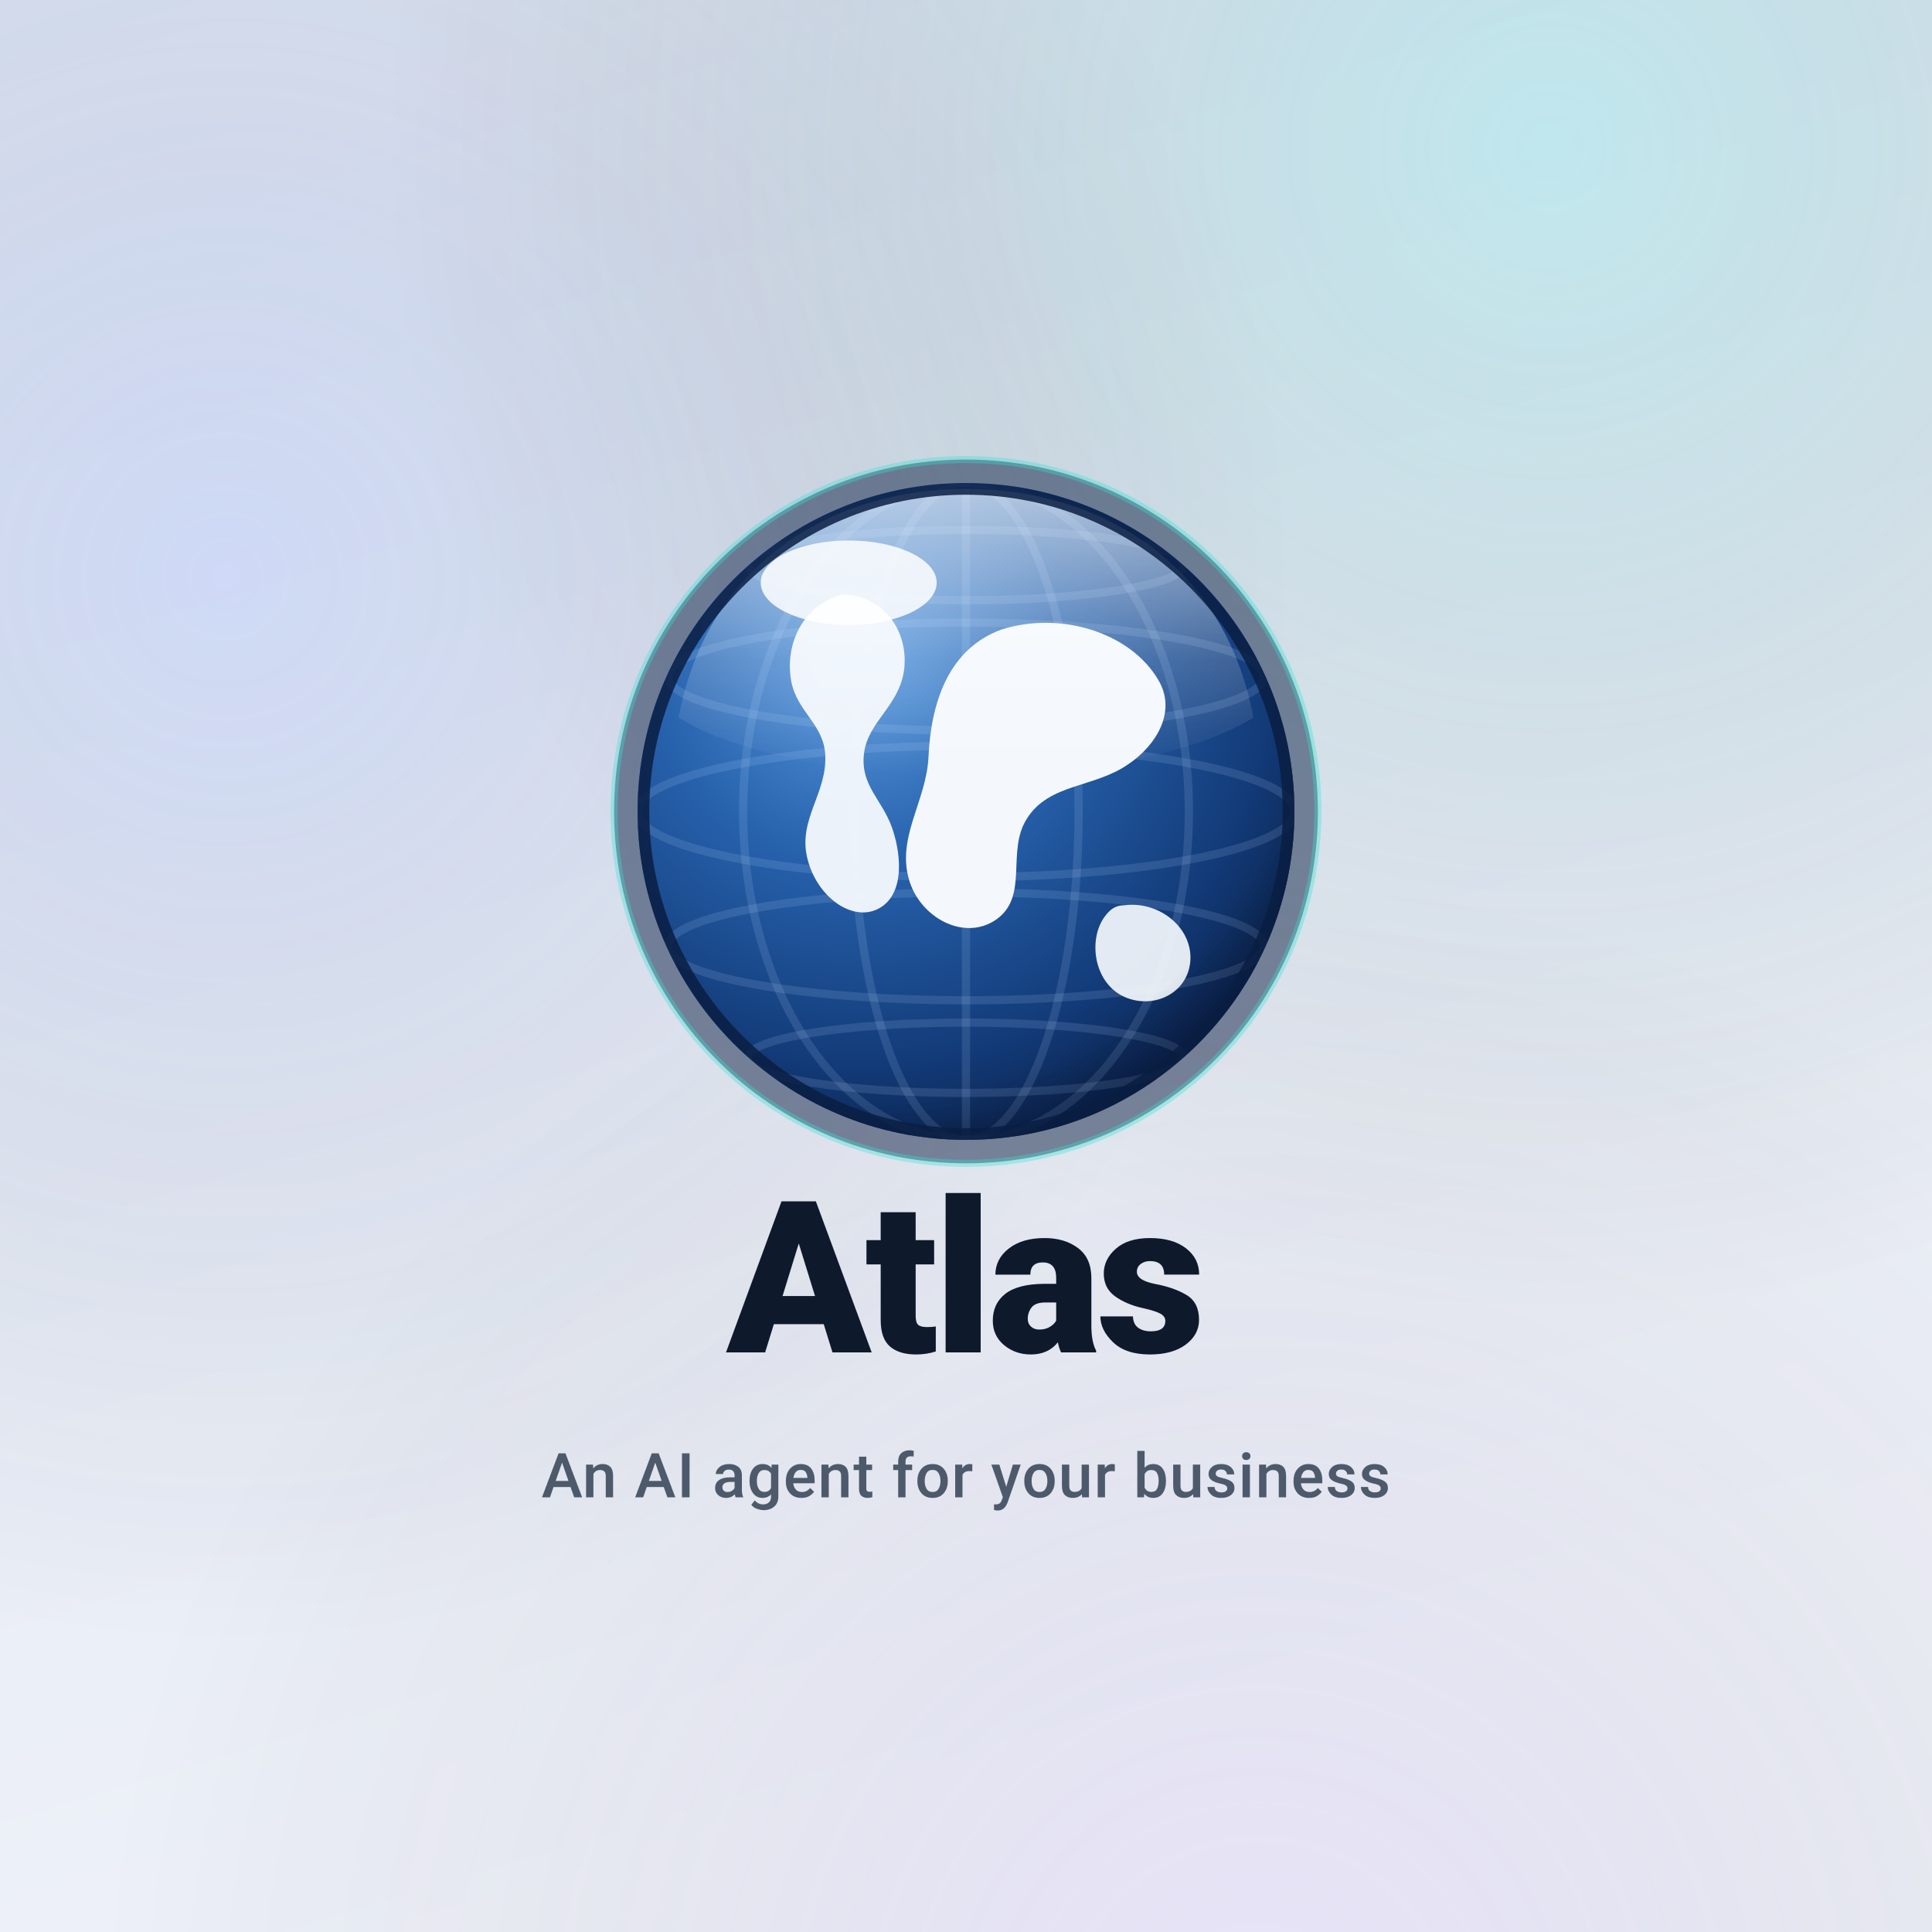
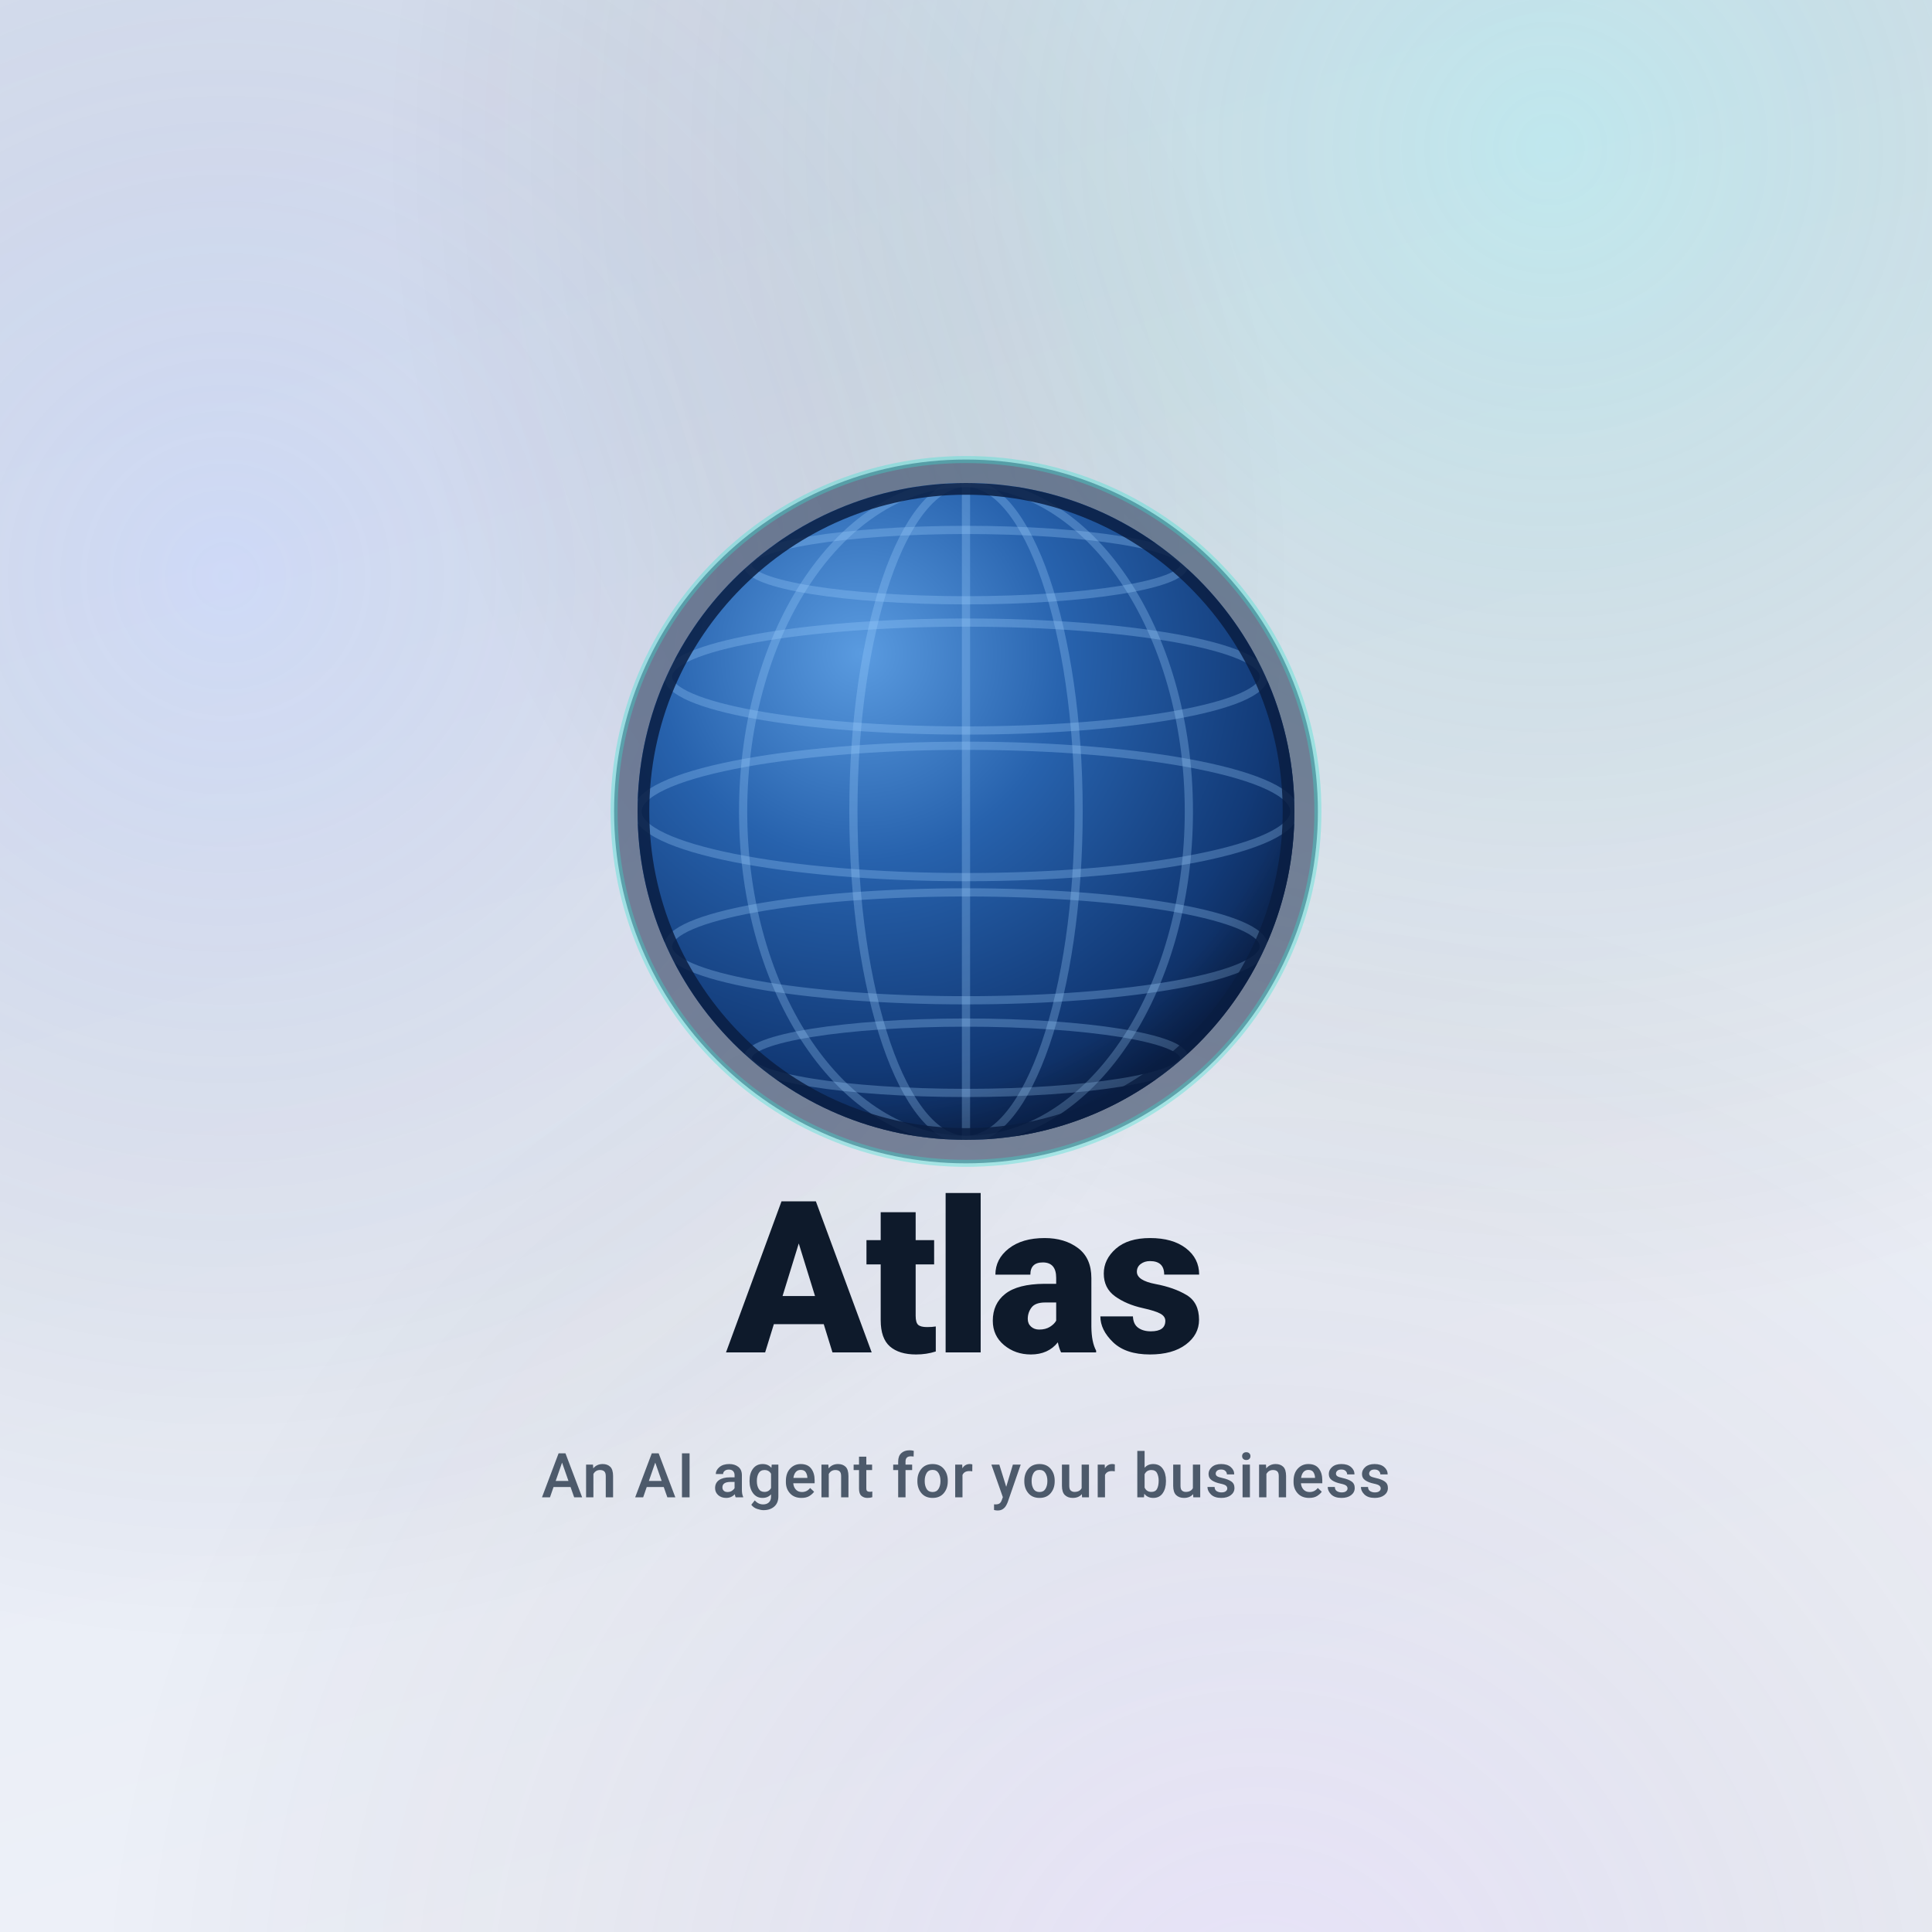
<svg xmlns="http://www.w3.org/2000/svg" width="1080" height="1080" viewBox="0 0 1080 1080">
  <rect width="1080" height="1080" fill="#eef1f8" />
  <rect width="1080" height="1080" fill="url(#grad)" />
  <defs>
    <linearGradient id="grad" x1="0" y1="0" x2="0.3" y2="1">
      <stop offset="0%" stop-color="#dfe6f4" />
      <stop offset="100%" stop-color="#eef1f8" />
    </linearGradient>
    <radialGradient id="au1" cx="80%" cy="8%" r="60%">
      <stop offset="0%" stop-color="rgba(52,227,208,0.20)" />
      <stop offset="100%" stop-color="transparent" />
    </radialGradient>
    <radialGradient id="au2" cx="12%" cy="30%" r="55%">
      <stop offset="0%" stop-color="rgba(96,138,255,0.16)" />
      <stop offset="100%" stop-color="transparent" />
    </radialGradient>
    <radialGradient id="au3" cx="65%" cy="105%" r="60%">
      <stop offset="0%" stop-color="rgba(182,128,255,0.12)" />
      <stop offset="100%" stop-color="transparent" />
    </radialGradient>
  </defs>
  <rect width="1080" height="1080" fill="url(#au1)" />
  <rect width="1080" height="1080" fill="url(#au2)" />
  <rect width="1080" height="1080" fill="url(#au3)" />
  <defs>
    <radialGradient id="sealight10801080center" cx="34%" cy="26%" r="90%">
      <stop offset="0%" stop-color="#5a9be0" />
      <stop offset="35%" stop-color="#2762ad" />
      <stop offset="70%" stop-color="#123a77" />
      <stop offset="100%" stop-color="#050f2b" />
    </radialGradient>
    <radialGradient id="shadelight10801080center" cx="34%" cy="26%" r="95%">
      <stop offset="0%" stop-color="#000" stop-opacity="0" />
      <stop offset="72%" stop-color="#000" stop-opacity="0" />
      <stop offset="100%" stop-color="#000814" stop-opacity="0.55" />
    </radialGradient>
-     <linearGradient id="glosslight10801080center" x1="0" y1="0" x2="0" y2="1">
-       <stop offset="0%" stop-color="#fff" stop-opacity="0.9" />
-       <stop offset="60%" stop-color="#fff" stop-opacity="0.25" />
-       <stop offset="100%" stop-color="#fff" stop-opacity="0" />
-     </linearGradient>
    <clipPath id="disclight10801080center">
      <circle cx="32" cy="32" r="28" />
    </clipPath>
  </defs>
  <g transform="translate(330.17 243.77) scale(6.5571)">
    <circle cx="32" cy="32" r="30" fill="#0a1e42" opacity="0.5" />
    <circle cx="32" cy="32" r="28" fill="url(#sealight10801080center)" />
    <g clip-path="url(#disclight10801080center)">
-       <g stroke="#bcdcff" stroke-opacity="0.14" stroke-width="0.7" fill="none">
+       <g stroke="#9fd0ff" stroke-opacity="0.30" stroke-width="0.7" fill="none">
        <ellipse cx="32" cy="32" rx="28" ry="5.6" />
        <ellipse cx="32" cy="20.5" rx="25.4" ry="4.6" />
        <ellipse cx="32" cy="11" rx="18.6" ry="3" />
        <ellipse cx="32" cy="43.5" rx="25.4" ry="4.6" />
        <ellipse cx="32" cy="53" rx="18.6" ry="3" />
        <ellipse cx="32" cy="32" rx="9.6" ry="28" />
        <ellipse cx="32" cy="32" rx="19" ry="28" />
        <line x1="32" y1="4" x2="32" y2="60" />
      </g>
-       <g fill="#f4f8fd">
-         <path d="M21.5 13.5c-3.2.8-5 4-4.4 7.4.5 2.6 2.7 3.6 2.9 6.2.2 3.4-2.4 5.6-1.5 9 .8 3.1 3.6 5.2 5.8 4.3 2.4-1 2.3-4.4 1.4-7-.9-2.5-2.7-3.6-2.4-6.3.3-2.7 2.9-4 3.4-7 .5-3.3-1.6-6.5-5.2-6.6Z" opacity=".96" />
-         <path d="M35 16.5c5-1.6 11 .2 13.4 4.3 1.6 2.7-.2 5.6-2.6 7.2-2.9 2-6.7 1.6-8.6 4.6-1.8 2.8.2 6.6-2.6 8.6-2.7 1.9-6.4-.1-7.4-3.2-1.2-3.7 1.4-6.8 1.6-10.6.2-4.5 1.6-9.2 6.2-10.9Z" />
-         <path d="M45.5 40c3-.4 6 2 5.6 5-.4 2.8-3.6 4-6 2.6-2.3-1.4-2.6-4.8-1.3-6.6.5-.7 1-1 1.7-1Z" opacity=".92" />
-       </g>
      <circle cx="32" cy="32" r="28" fill="url(#shadelight10801080center)" />
-       <path d="M7.5 24 C10 10.5 21 4.5 32 4.5 C43 4.5 54 10.5 56.5 24 C46 30.5 18 30.5 7.5 24 Z" fill="url(#glosslight10801080center)" opacity="0.72" />
-       <ellipse cx="22" cy="12.5" rx="7.5" ry="3.6" fill="#fff" opacity="0.85" />
    </g>
    <circle cx="32" cy="32" r="27.5" stroke="#0a1e42" stroke-opacity="0.85" stroke-width="1" fill="none" />
    <circle cx="32" cy="32" r="30" fill="none" stroke="#34e3d0" stroke-opacity="0.35" stroke-width="0.6" />
  </g>
  <text x="540" y="756" text-anchor="middle" font-family="-apple-system, BlinkMacSystemFont, 'Segoe UI', Roboto, system-ui, sans-serif" font-weight="800" font-size="118.8" letter-spacing="-2.4">
    <tspan fill="#0e1a2b">Atlas</tspan>
  </text>
  <text x="540" y="837" text-anchor="middle" font-family="-apple-system, BlinkMacSystemFont, 'Segoe UI', Roboto, system-ui, sans-serif" font-weight="500" font-size="34.56" letter-spacing="0.691" fill="#4d5a6b">An AI agent for your business</text>
</svg>
